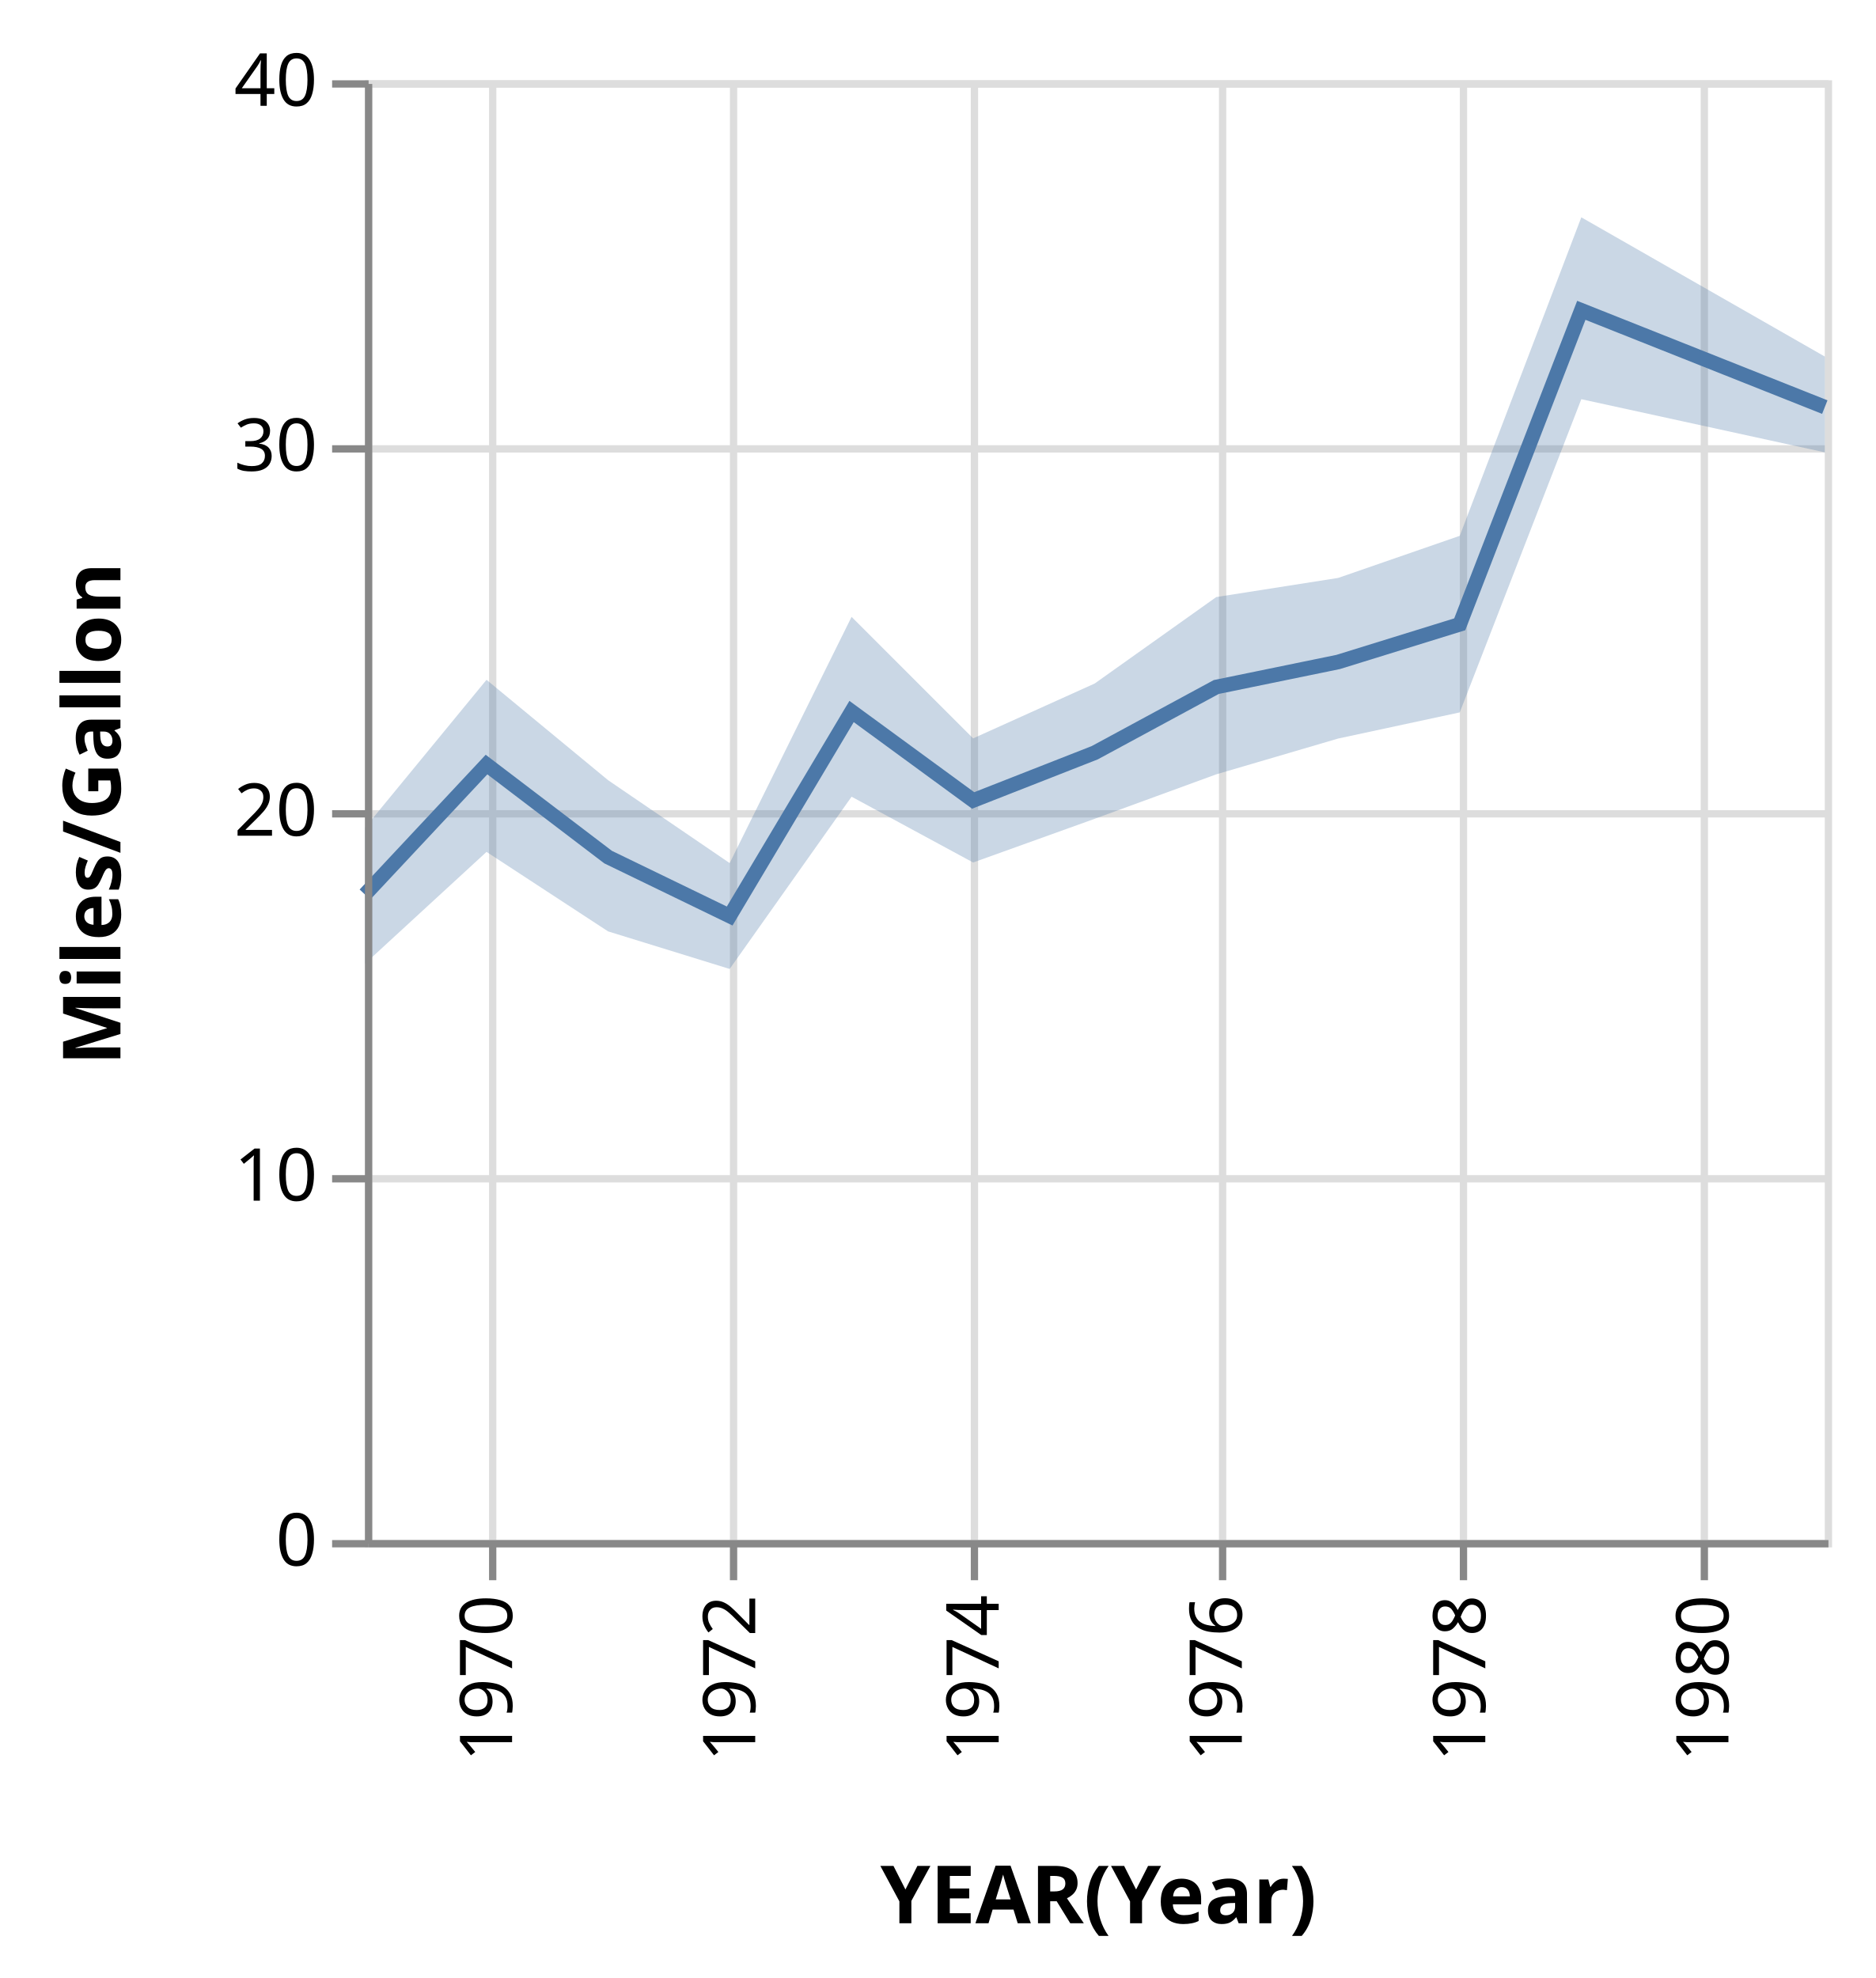
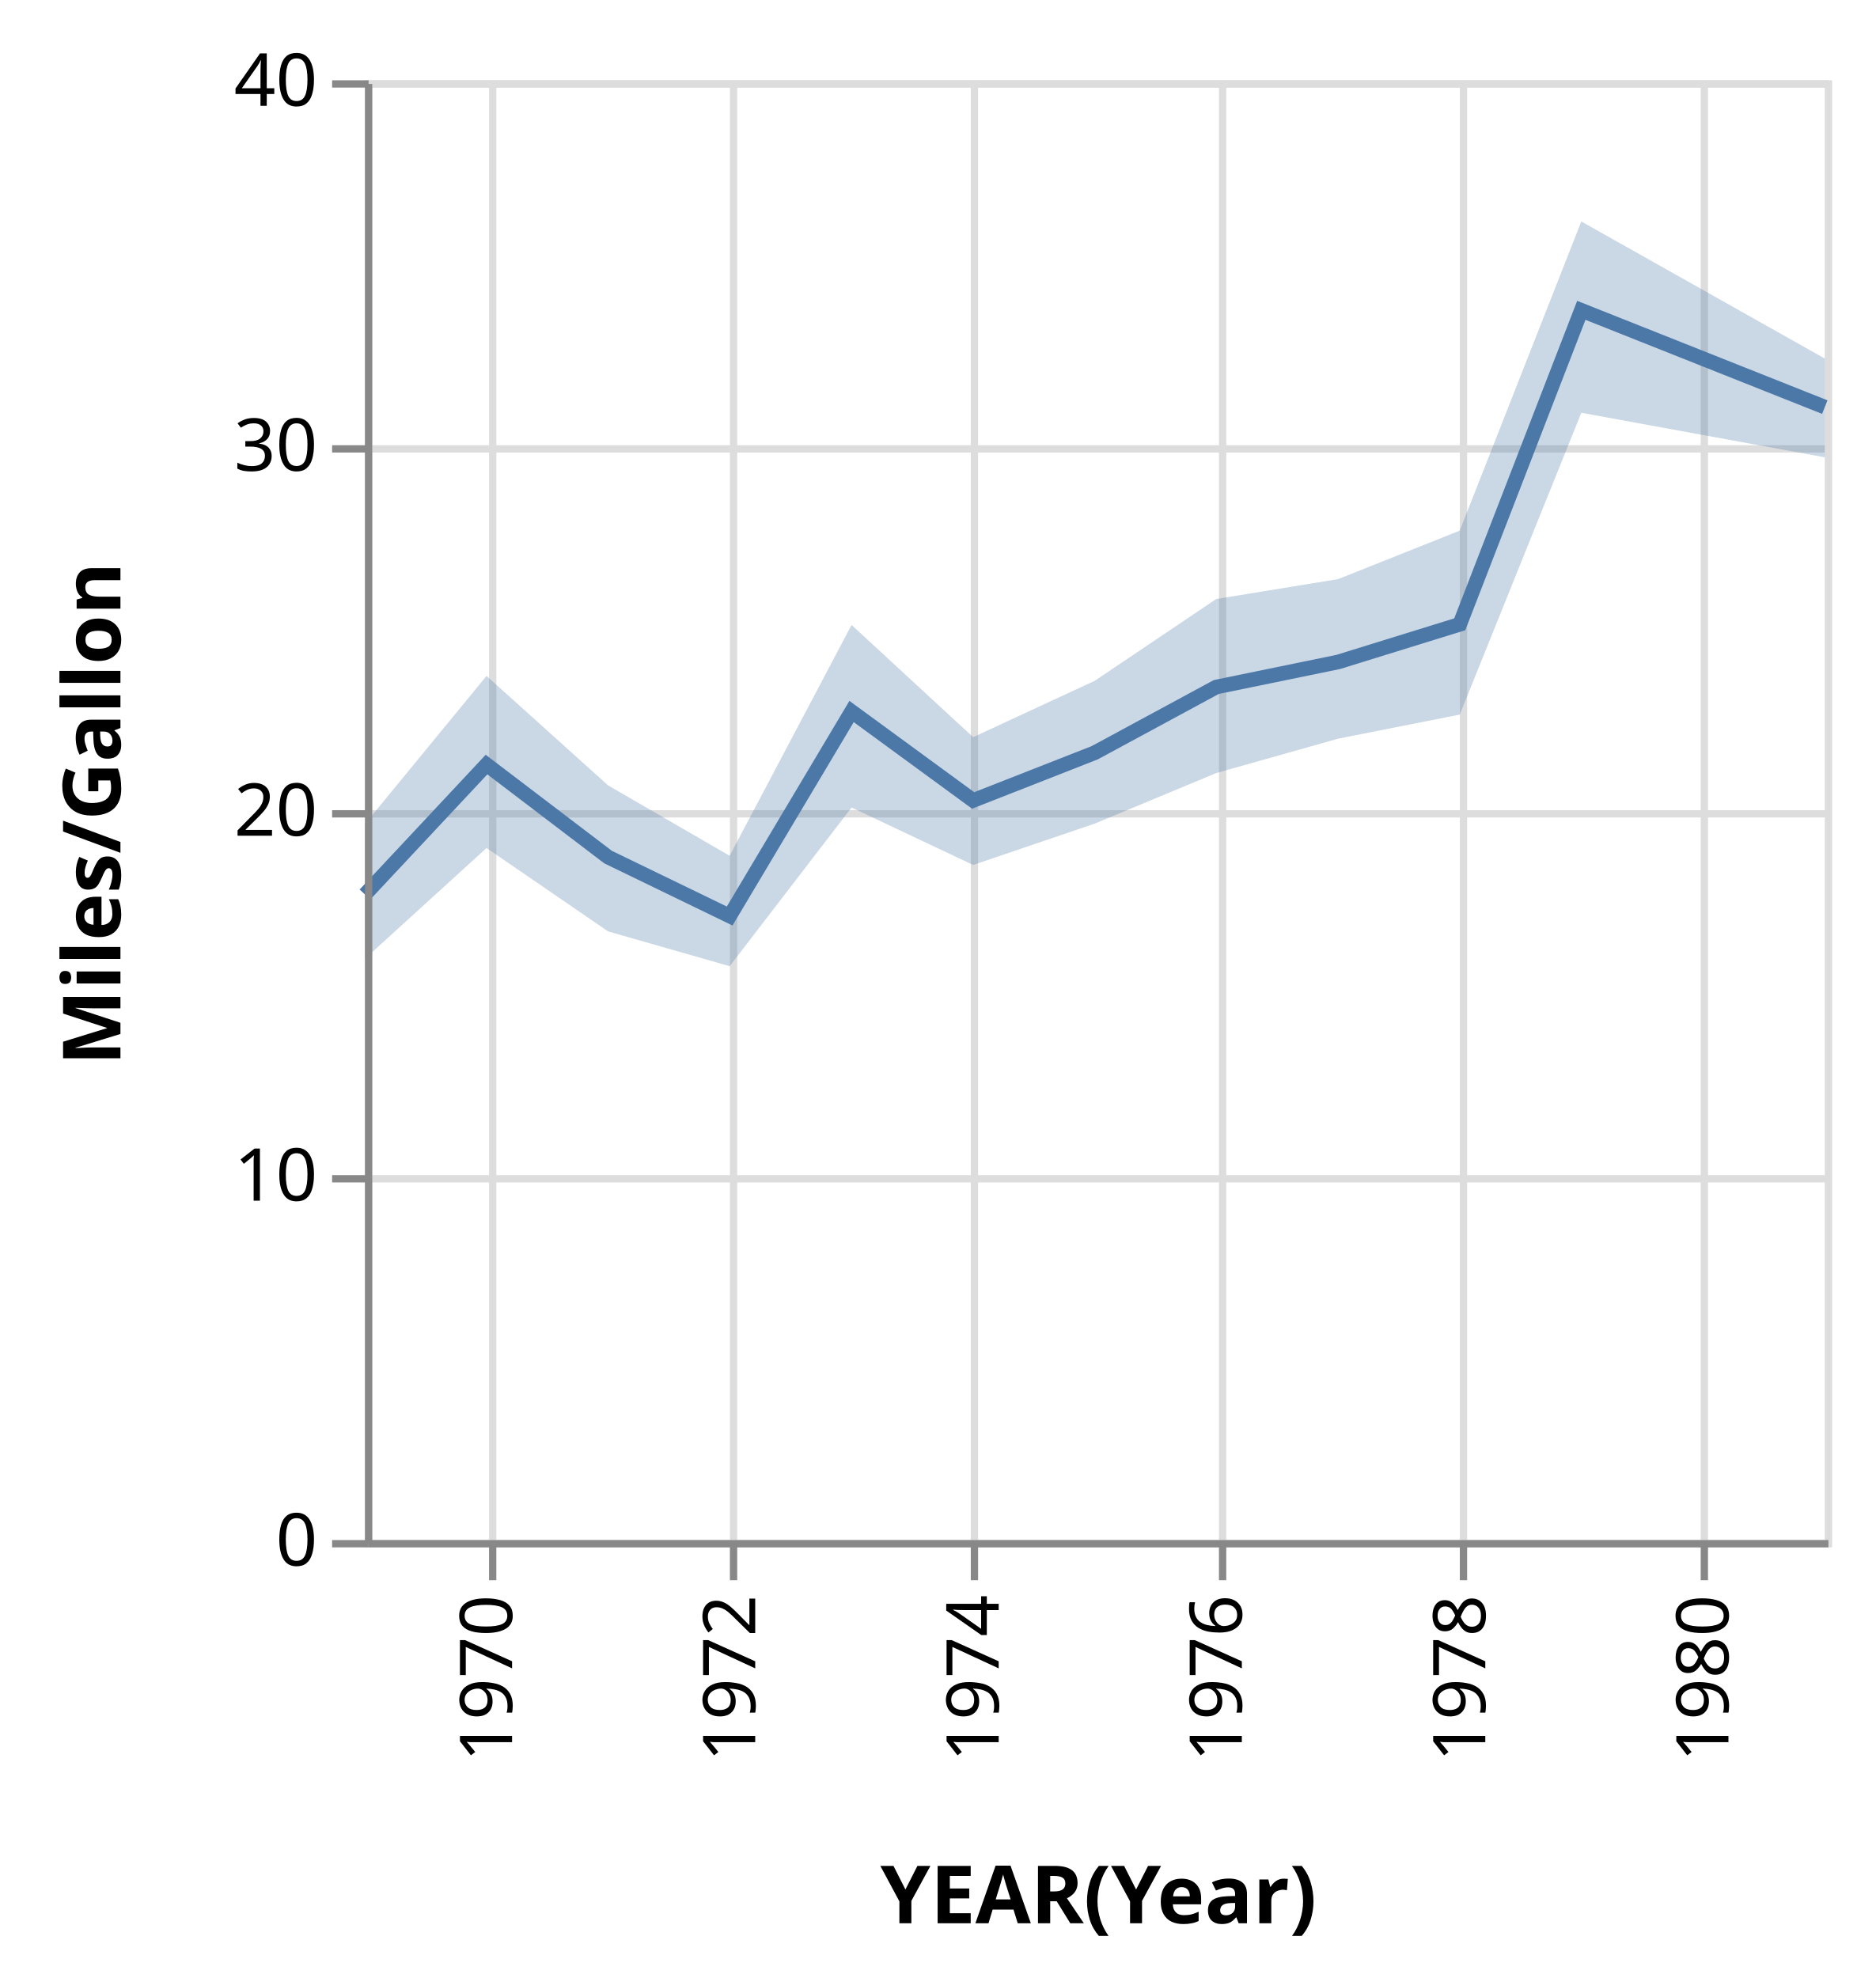
<svg xmlns="http://www.w3.org/2000/svg" class="marks" width="257" height="271" viewBox="0 0 257 271" version="1.1">
  <g transform="translate(50,11)">
    <g class="mark-group role-frame root">
      <g transform="translate(0,0)">
        <path class="background" d="M0.5,0.5h200v200h-200Z" style="fill: transparent; stroke: #ddd;" />
        <g>
          <g class="mark-group role-axis">
            <g transform="translate(0.5,200.5)">
              <path class="background" d="M0,0h0v0h0Z" style="pointer-events: none; fill: none;" />
              <g>
                <g class="mark-rule role-axis-grid" style="pointer-events: none;">
                  <line transform="translate(17,-200)" x2="0" y2="200" style="fill: none; stroke: #ddd; stroke-width: 1; stroke-dasharray: ; opacity: 1;" />
                  <line transform="translate(50,-200)" x2="0" y2="200" style="fill: none; stroke: #ddd; stroke-width: 1; stroke-dasharray: ; opacity: 1;" />
                  <line transform="translate(83,-200)" x2="0" y2="200" style="fill: none; stroke: #ddd; stroke-width: 1; stroke-dasharray: ; opacity: 1;" />
                  <line transform="translate(117,-200)" x2="0" y2="200" style="fill: none; stroke: #ddd; stroke-width: 1; stroke-dasharray: ; opacity: 1;" />
                  <line transform="translate(150,-200)" x2="0" y2="200" style="fill: none; stroke: #ddd; stroke-width: 1; stroke-dasharray: ; opacity: 1;" />
                  <line transform="translate(183,-200)" x2="0" y2="200" style="fill: none; stroke: #ddd; stroke-width: 1; stroke-dasharray: ; opacity: 1;" />
                </g>
              </g>
            </g>
          </g>
          <g class="mark-group role-axis">
            <g transform="translate(0.5,0.5)">
              <path class="background" d="M0,0h0v0h0Z" style="pointer-events: none; fill: none;" />
              <g>
                <g class="mark-rule role-axis-grid" style="pointer-events: none;">
                  <line transform="translate(0,200)" x2="200" y2="0" style="fill: none; stroke: #ddd; stroke-width: 1; stroke-dasharray: ; opacity: 1;" />
                  <line transform="translate(0,150)" x2="200" y2="0" style="fill: none; stroke: #ddd; stroke-width: 1; stroke-dasharray: ; opacity: 1;" />
                  <line transform="translate(0,100)" x2="200" y2="0" style="fill: none; stroke: #ddd; stroke-width: 1; stroke-dasharray: ; opacity: 1;" />
                  <line transform="translate(0,50)" x2="200" y2="0" style="fill: none; stroke: #ddd; stroke-width: 1; stroke-dasharray: ; opacity: 1;" />
                  <line transform="translate(0,0)" x2="200" y2="0" style="fill: none; stroke: #ddd; stroke-width: 1; stroke-dasharray: ; opacity: 1;" />
                </g>
              </g>
            </g>
          </g>
          <g class="mark-area role-mark layer_0_marks">
-             <path d="M200,50.975L166.644,43.692L149.989,86.604L133.333,90.184L116.632,95.089L99.977,101.18L83.322,107.167L66.667,98.153L49.966,121.753L33.311,116.607L16.655,105.714L0,121.034L0,102.409L16.655,82.138L33.311,95.893L49.966,107.25L66.667,73.514L83.322,90.163L99.977,82.645L116.632,70.801L133.333,68.18L149.989,62.412L166.644,18.774L200,37.848Z" style="fill: #4c78a8; opacity: 0.3;" />
+             <path d="M200,51.651L166.644,45.552L149.989,86.904L133.333,90.198L116.632,94.911L99.977,101.842L83.322,107.504L66.667,99.634L49.966,121.375L33.311,116.607L16.655,105.183L0,120.345L0,101.897L16.655,81.607L33.311,96.607L49.966,106.25L66.667,74.625L83.322,89.996L99.977,82.278L116.632,71.069L133.333,68.343L149.989,61.703L166.644,19.344L200,38.124Z" style="fill: #4c78a8; opacity: 0.3;" />
          </g>
          <g class="mark-line role-mark layer_1_marks">
            <path d="M200,44.775L166.644,31.517L149.989,74.534L133.333,79.694L116.632,83.125L99.977,92.132L83.322,98.667L66.667,86.481L49.966,114.5L33.311,106.429L16.655,93.75L0,111.552" style="fill: none; stroke: #4c78a8; stroke-width: 2;" />
          </g>
          <g class="mark-group role-axis">
            <g transform="translate(0.5,200.5)">
              <path class="background" d="M0,0h0v0h0Z" style="pointer-events: none; fill: none;" />
              <g>
                <g class="mark-rule role-axis-tick" style="pointer-events: none;">
                  <line transform="translate(17,0)" x2="0" y2="5" style="fill: none; stroke: #888; stroke-width: 1; opacity: 1;" />
                  <line transform="translate(50,0)" x2="0" y2="5" style="fill: none; stroke: #888; stroke-width: 1; opacity: 1;" />
                  <line transform="translate(83,0)" x2="0" y2="5" style="fill: none; stroke: #888; stroke-width: 1; opacity: 1;" />
                  <line transform="translate(117,0)" x2="0" y2="5" style="fill: none; stroke: #888; stroke-width: 1; opacity: 1;" />
                  <line transform="translate(150,0)" x2="0" y2="5" style="fill: none; stroke: #888; stroke-width: 1; opacity: 1;" />
                  <line transform="translate(183,0)" x2="0" y2="5" style="fill: none; stroke: #888; stroke-width: 1; opacity: 1;" />
                </g>
                <g class="mark-text role-axis-label" style="pointer-events: none;">
                  <text text-anchor="end" transform="translate(16.65526,7) rotate(270) translate(0,3)" style="font: 10px sans-serif; fill: #000; opacity: 1;">1970</text>
                  <text text-anchor="end" transform="translate(49.96578,7) rotate(270) translate(0,3)" style="font: 10px sans-serif; fill: #000; opacity: 1;">1972</text>
                  <text text-anchor="end" transform="translate(83.32193,7) rotate(270) translate(0,3)" style="font: 10px sans-serif; fill: #000; opacity: 1;">1974</text>
                  <text text-anchor="end" transform="translate(116.6324,7) rotate(270) translate(0,3)" style="font: 10px sans-serif; fill: #000; opacity: 1;">1976</text>
                  <text text-anchor="end" transform="translate(149.9886,7) rotate(270) translate(0,3)" style="font: 10px sans-serif; fill: #000; opacity: 1;">1978</text>
                  <text text-anchor="end" transform="translate(183.2991,7) rotate(270) translate(0,3)" style="font: 10px sans-serif; fill: #000; opacity: 1;">1980</text>
                </g>
                <g class="mark-rule role-axis-domain" style="pointer-events: none;">
                  <line transform="translate(0,0)" x2="200" y2="0" style="fill: none; stroke: #888; stroke-width: 1; opacity: 1;" />
                </g>
                <g class="mark-text role-axis-title" style="pointer-events: none;">
                  <text text-anchor="middle" transform="translate(100,52)" style="font: bold 11px sans-serif; fill: #000; opacity: 1;">YEAR(Year)</text>
                </g>
              </g>
            </g>
          </g>
          <g class="mark-group role-axis">
            <g transform="translate(0.5,0.5)">
              <path class="background" d="M0,0h0v0h0Z" style="pointer-events: none; fill: none;" />
              <g>
                <g class="mark-rule role-axis-tick" style="pointer-events: none;">
                  <line transform="translate(0,200)" x2="-5" y2="0" style="fill: none; stroke: #888; stroke-width: 1; opacity: 1;" />
                  <line transform="translate(0,150)" x2="-5" y2="0" style="fill: none; stroke: #888; stroke-width: 1; opacity: 1;" />
                  <line transform="translate(0,100)" x2="-5" y2="0" style="fill: none; stroke: #888; stroke-width: 1; opacity: 1;" />
                  <line transform="translate(0,50)" x2="-5" y2="0" style="fill: none; stroke: #888; stroke-width: 1; opacity: 1;" />
                  <line transform="translate(0,0)" x2="-5" y2="0" style="fill: none; stroke: #888; stroke-width: 1; opacity: 1;" />
                </g>
                <g class="mark-text role-axis-label" style="pointer-events: none;">
                  <text text-anchor="end" transform="translate(-7,203)" style="font: 10px sans-serif; fill: #000; opacity: 1;">0</text>
                  <text text-anchor="end" transform="translate(-7,153)" style="font: 10px sans-serif; fill: #000; opacity: 1;">10</text>
                  <text text-anchor="end" transform="translate(-7,103)" style="font: 10px sans-serif; fill: #000; opacity: 1;">20</text>
                  <text text-anchor="end" transform="translate(-7,53)" style="font: 10px sans-serif; fill: #000; opacity: 1;">30</text>
                  <text text-anchor="end" transform="translate(-7,3)" style="font: 10px sans-serif; fill: #000; opacity: 1;">40</text>
                </g>
                <g class="mark-rule role-axis-domain" style="pointer-events: none;">
                  <line transform="translate(0,200)" x2="0" y2="-200" style="fill: none; stroke: #888; stroke-width: 1; opacity: 1;" />
                </g>
                <g class="mark-text role-axis-title" style="pointer-events: none;">
                  <text text-anchor="middle" transform="translate(-32,100) rotate(-90) translate(0,-2)" style="font: bold 11px sans-serif; fill: #000; opacity: 1;">Miles/Gallon</text>
                </g>
              </g>
            </g>
          </g>
        </g>
      </g>
    </g>
  </g>
</svg>
